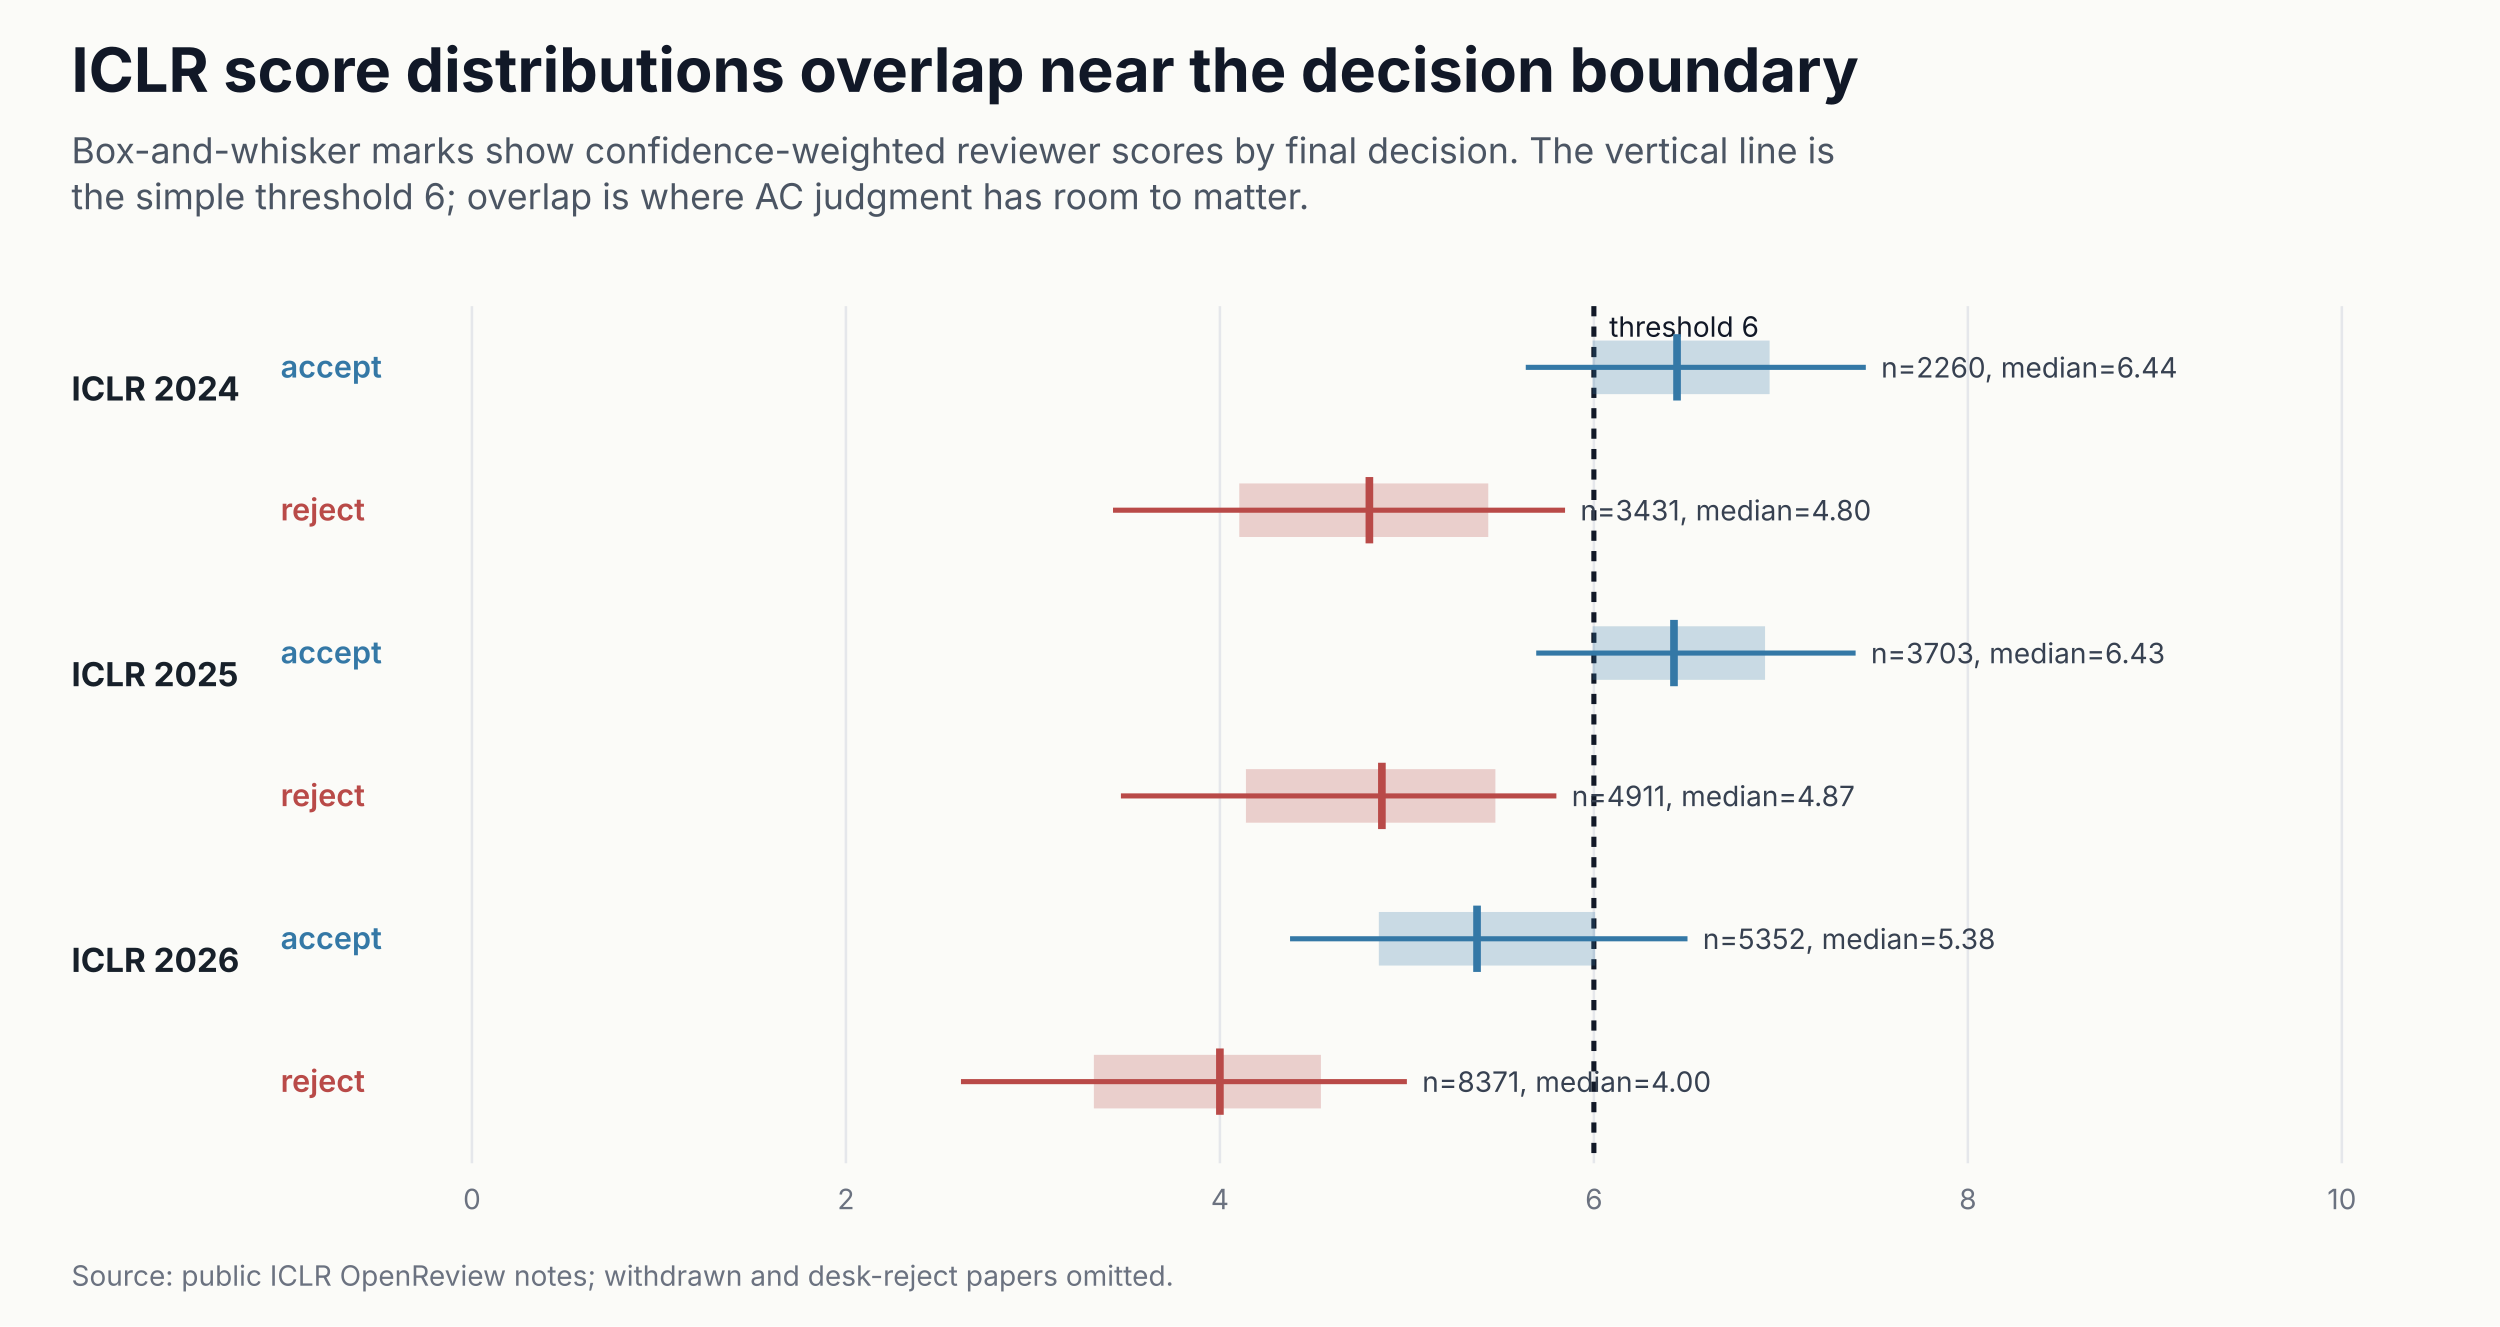
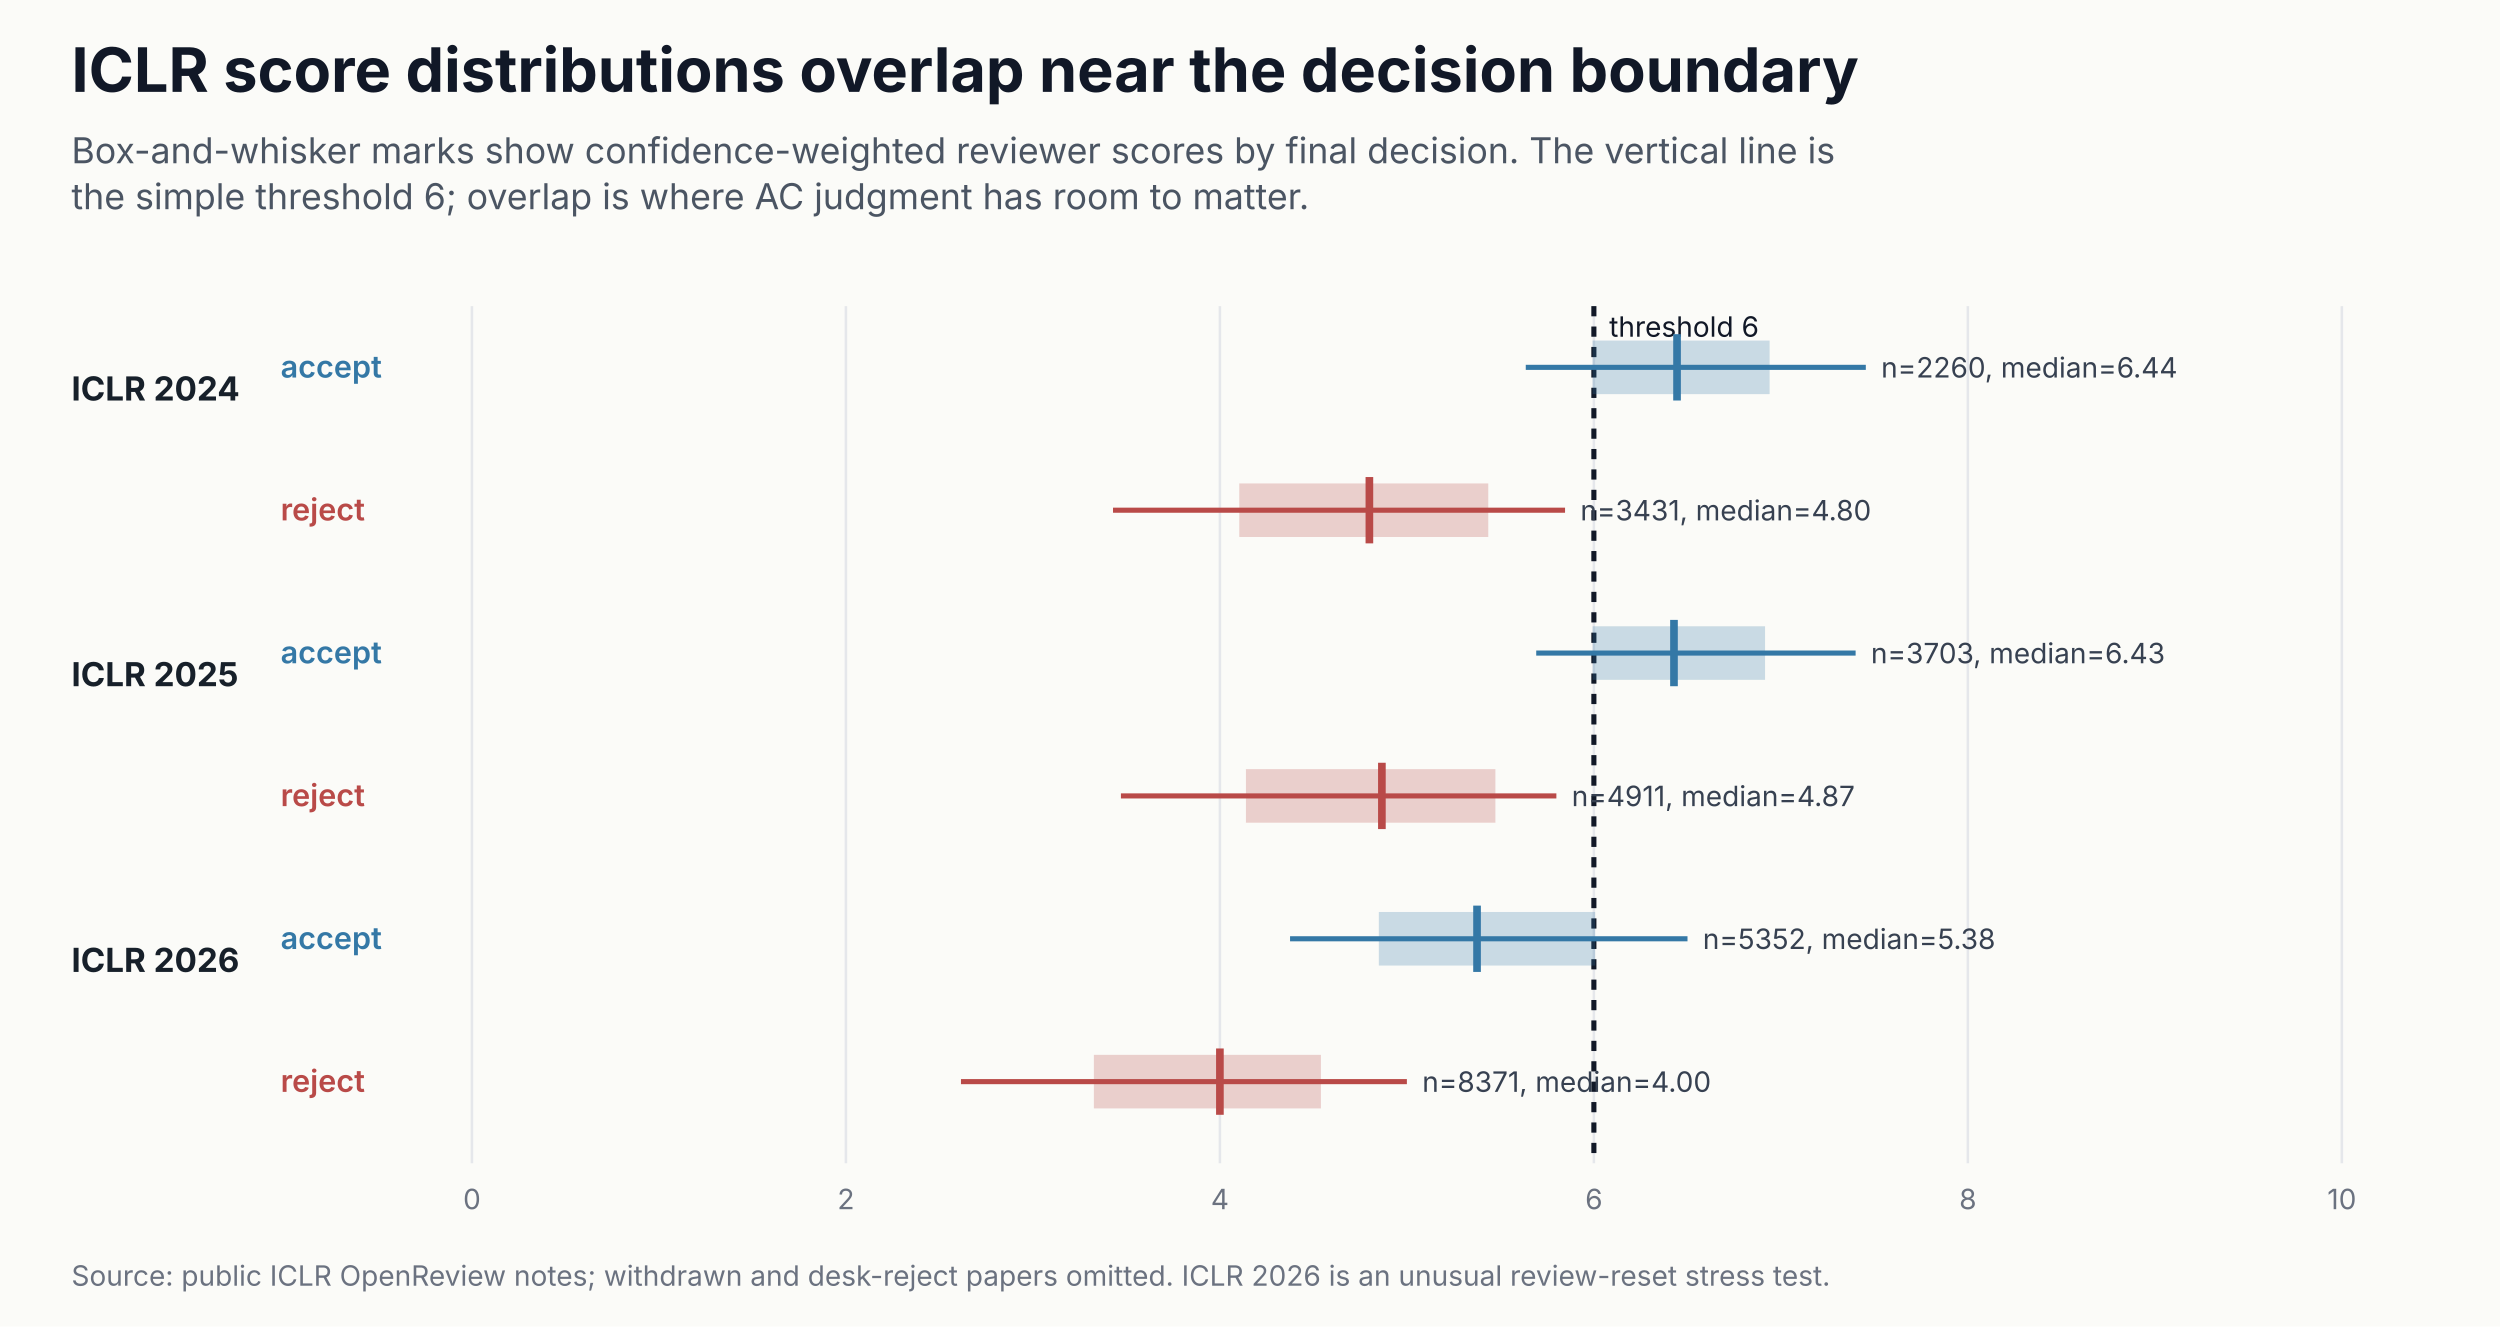
<svg xmlns="http://www.w3.org/2000/svg" width="980" height="520" viewBox="0 0 980 520">
  <rect width="100%" height="100%" fill="#fbfbf8" />
  <text x="28.0" y="36.0" font-family="Inter, Arial, sans-serif" font-size="24" font-weight="700" fill="#111827" text-anchor="start">ICLR score distributions overlap near the decision boundary</text>
  <text x="28.0" y="64.0" font-family="Inter, Arial, sans-serif" font-size="14" font-weight="400" fill="#4b5563" text-anchor="start">Box-and-whisker marks show confidence-weighted reviewer scores by final decision. The vertical line is</text>
  <text x="28.0" y="82.0" font-family="Inter, Arial, sans-serif" font-size="14" font-weight="400" fill="#4b5563" text-anchor="start">the simple threshold 6; overlap is where AC judgment has room to matter.</text>
  <line x1="185.0" x2="185.0" y1="120" y2="456" stroke="#e5e7eb" />
  <text x="185.0" y="474.0" font-family="Inter, Arial, sans-serif" font-size="11" font-weight="400" fill="#6b7280" text-anchor="middle">0</text>
  <line x1="331.6" x2="331.6" y1="120" y2="456" stroke="#e5e7eb" />
  <text x="331.6" y="474.0" font-family="Inter, Arial, sans-serif" font-size="11" font-weight="400" fill="#6b7280" text-anchor="middle">2</text>
  <line x1="478.2" x2="478.2" y1="120" y2="456" stroke="#e5e7eb" />
  <text x="478.2" y="474.0" font-family="Inter, Arial, sans-serif" font-size="11" font-weight="400" fill="#6b7280" text-anchor="middle">4</text>
  <line x1="624.8" x2="624.8" y1="120" y2="456" stroke="#e5e7eb" />
  <text x="624.8" y="474.0" font-family="Inter, Arial, sans-serif" font-size="11" font-weight="400" fill="#6b7280" text-anchor="middle">6</text>
  <line x1="771.4" x2="771.4" y1="120" y2="456" stroke="#e5e7eb" />
  <text x="771.4" y="474.0" font-family="Inter, Arial, sans-serif" font-size="11" font-weight="400" fill="#6b7280" text-anchor="middle">8</text>
  <line x1="918.0" x2="918.0" y1="120" y2="456" stroke="#e5e7eb" />
  <text x="918.0" y="474.0" font-family="Inter, Arial, sans-serif" font-size="11" font-weight="400" fill="#6b7280" text-anchor="middle">10</text>
  <line x1="624.8" x2="624.8" y1="120" y2="456" stroke="#111827" stroke-width="2" stroke-dasharray="4 4" />
  <text x="630.8" y="132.0" font-family="Inter, Arial, sans-serif" font-size="11" font-weight="400" fill="#111827" text-anchor="start">threshold 6</text>
  <text x="28.0" y="157.0" font-family="Inter, Arial, sans-serif" font-size="13" font-weight="700" fill="#17202a" text-anchor="start">ICLR 2024</text>
  <text x="110.0" y="148.0" font-family="Inter, Arial, sans-serif" font-size="12" font-weight="600" fill="#3478a6" text-anchor="start">accept</text>
  <line x1="598.1" x2="731.4" y1="144.0" y2="144.0" stroke="#3478a6" stroke-width="2" />
  <rect x="624.8" y="134.0" width="68.4" height="20" fill="#3478a6" opacity="0.25" stroke="#3478a6" />
  <line x1="657.4" x2="657.4" y1="131.0" y2="157.0" stroke="#3478a6" stroke-width="3" />
  <text x="737.4" y="148.0" font-family="Inter, Arial, sans-serif" font-size="11" font-weight="400" fill="#374151" text-anchor="start">n=2260, median=6.44</text>
  <text x="110.0" y="204.0" font-family="Inter, Arial, sans-serif" font-size="12" font-weight="600" fill="#b94a48" text-anchor="start">reject</text>
  <line x1="436.3" x2="613.5" y1="200.0" y2="200.0" stroke="#b94a48" stroke-width="2" />
  <rect x="486.3" y="190.0" width="96.6" height="20" fill="#b94a48" opacity="0.25" stroke="#b94a48" />
  <line x1="536.8" x2="536.8" y1="187.0" y2="213.0" stroke="#b94a48" stroke-width="3" />
  <text x="619.5" y="204.0" font-family="Inter, Arial, sans-serif" font-size="11" font-weight="400" fill="#374151" text-anchor="start">n=3431, median=4.80</text>
  <text x="28.0" y="269.0" font-family="Inter, Arial, sans-serif" font-size="13" font-weight="700" fill="#17202a" text-anchor="start">ICLR 2025</text>
  <text x="110.0" y="260.0" font-family="Inter, Arial, sans-serif" font-size="12" font-weight="600" fill="#3478a6" text-anchor="start">accept</text>
  <line x1="602.2" x2="727.4" y1="256.0" y2="256.0" stroke="#3478a6" stroke-width="2" />
  <rect x="624.8" y="246.0" width="66.6" height="20" fill="#3478a6" opacity="0.25" stroke="#3478a6" />
  <line x1="656.2" x2="656.2" y1="243.0" y2="269.0" stroke="#3478a6" stroke-width="3" />
  <text x="733.4" y="260.0" font-family="Inter, Arial, sans-serif" font-size="11" font-weight="400" fill="#374151" text-anchor="start">n=3703, median=6.43</text>
  <text x="110.0" y="316.0" font-family="Inter, Arial, sans-serif" font-size="12" font-weight="600" fill="#b94a48" text-anchor="start">reject</text>
  <line x1="439.4" x2="610.1" y1="312.0" y2="312.0" stroke="#b94a48" stroke-width="2" />
  <rect x="488.9" y="302.0" width="96.8" height="20" fill="#b94a48" opacity="0.25" stroke="#b94a48" />
  <line x1="541.7" x2="541.7" y1="299.0" y2="325.0" stroke="#b94a48" stroke-width="3" />
  <text x="616.1" y="316.0" font-family="Inter, Arial, sans-serif" font-size="11" font-weight="400" fill="#374151" text-anchor="start">n=4911, median=4.87</text>
  <text x="28.0" y="381.0" font-family="Inter, Arial, sans-serif" font-size="13" font-weight="700" fill="#17202a" text-anchor="start">ICLR 2026</text>
  <text x="110.0" y="372.0" font-family="Inter, Arial, sans-serif" font-size="12" font-weight="600" fill="#3478a6" text-anchor="start">accept</text>
  <line x1="505.7" x2="661.5" y1="368.0" y2="368.0" stroke="#3478a6" stroke-width="2" />
  <rect x="541.0" y="358.0" width="83.8" height="20" fill="#3478a6" opacity="0.25" stroke="#3478a6" />
  <line x1="579.0" x2="579.0" y1="355.0" y2="381.0" stroke="#3478a6" stroke-width="3" />
  <text x="667.5" y="372.0" font-family="Inter, Arial, sans-serif" font-size="11" font-weight="400" fill="#374151" text-anchor="start">n=5352, median=5.38</text>
  <text x="110.0" y="428.0" font-family="Inter, Arial, sans-serif" font-size="12" font-weight="600" fill="#b94a48" text-anchor="start">reject</text>
  <line x1="376.7" x2="551.5" y1="424.0" y2="424.0" stroke="#b94a48" stroke-width="2" />
  <rect x="429.3" y="414.0" width="88.0" height="20" fill="#b94a48" opacity="0.25" stroke="#b94a48" />
  <line x1="478.2" x2="478.2" y1="411.0" y2="437.0" stroke="#b94a48" stroke-width="3" />
  <text x="557.5" y="428.0" font-family="Inter, Arial, sans-serif" font-size="11" font-weight="400" fill="#374151" text-anchor="start">n=8371, median=4.00</text>
-   <text x="28.0" y="504.0" font-family="Inter, Arial, sans-serif" font-size="11" font-weight="400" fill="#6b7280" text-anchor="start">Source: public ICLR OpenReview notes; withdrawn and desk-reject papers omitted.</text>
+   <text x="28.0" y="504.0" font-family="Inter, Arial, sans-serif" font-size="11" font-weight="400" fill="#6b7280" text-anchor="start">Source: public ICLR OpenReview notes; withdrawn and desk-reject papers omitted. ICLR 2026 is an unusual review-reset stress test.</text>
</svg>
